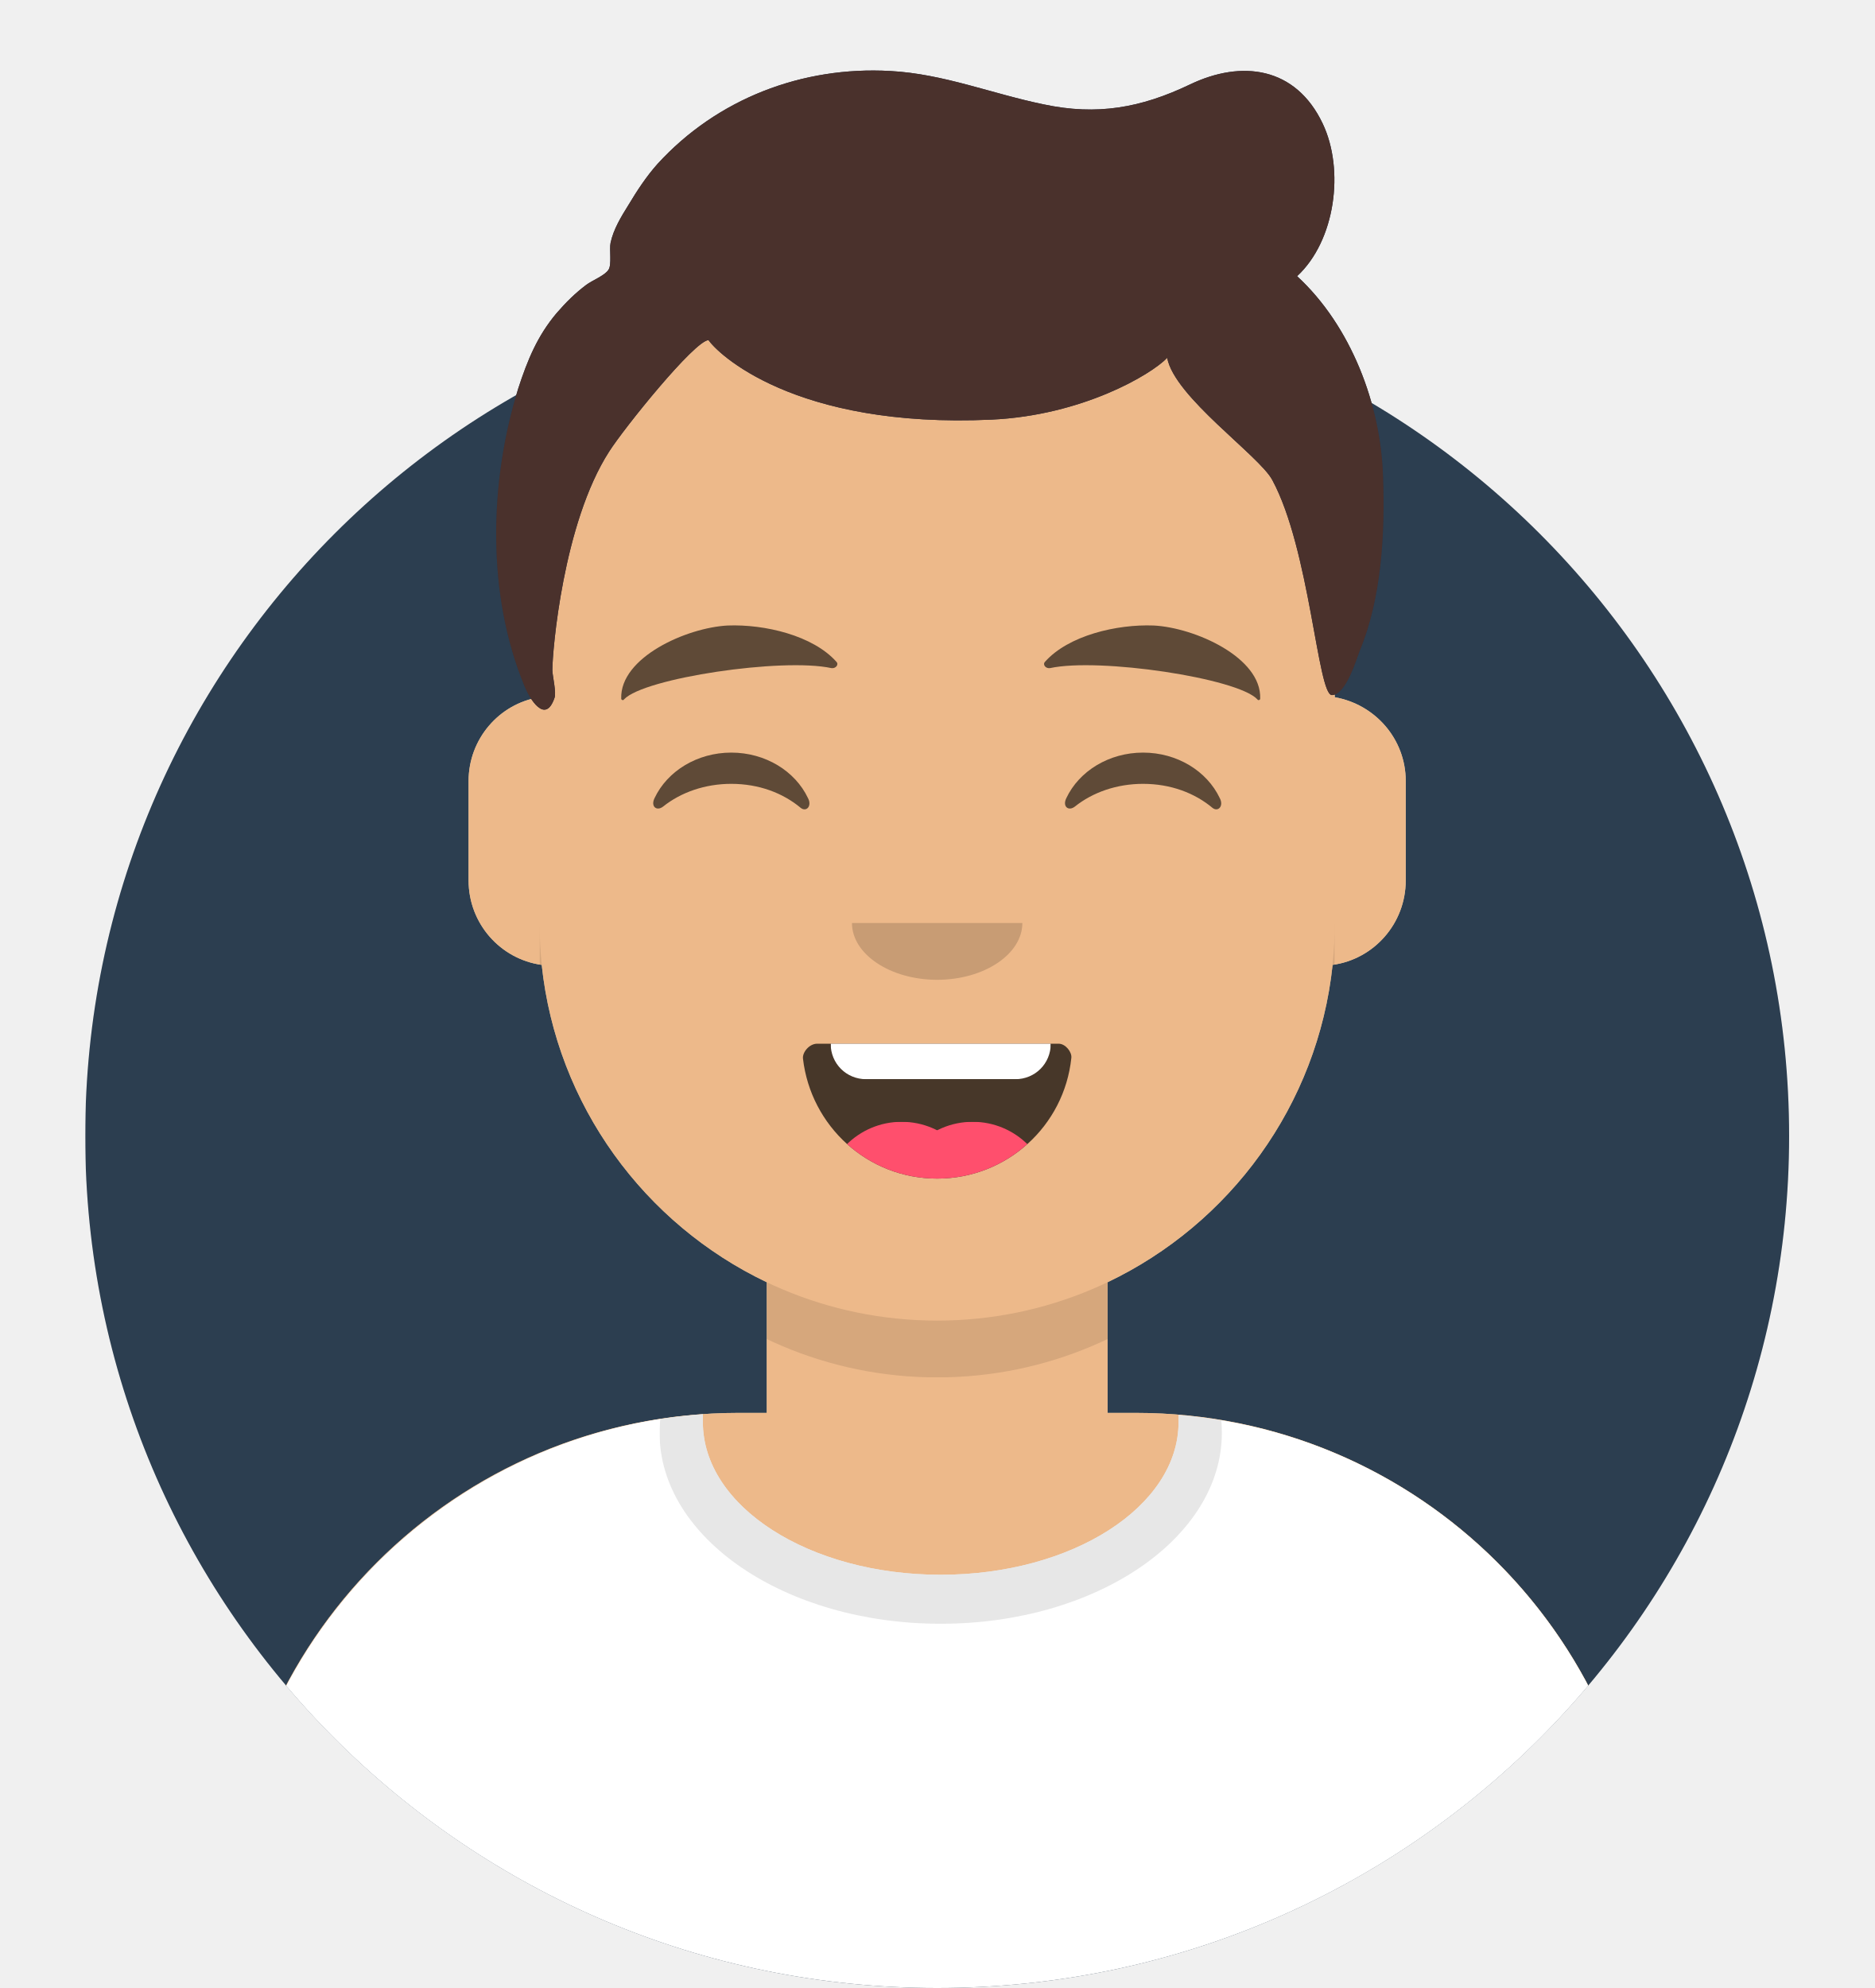
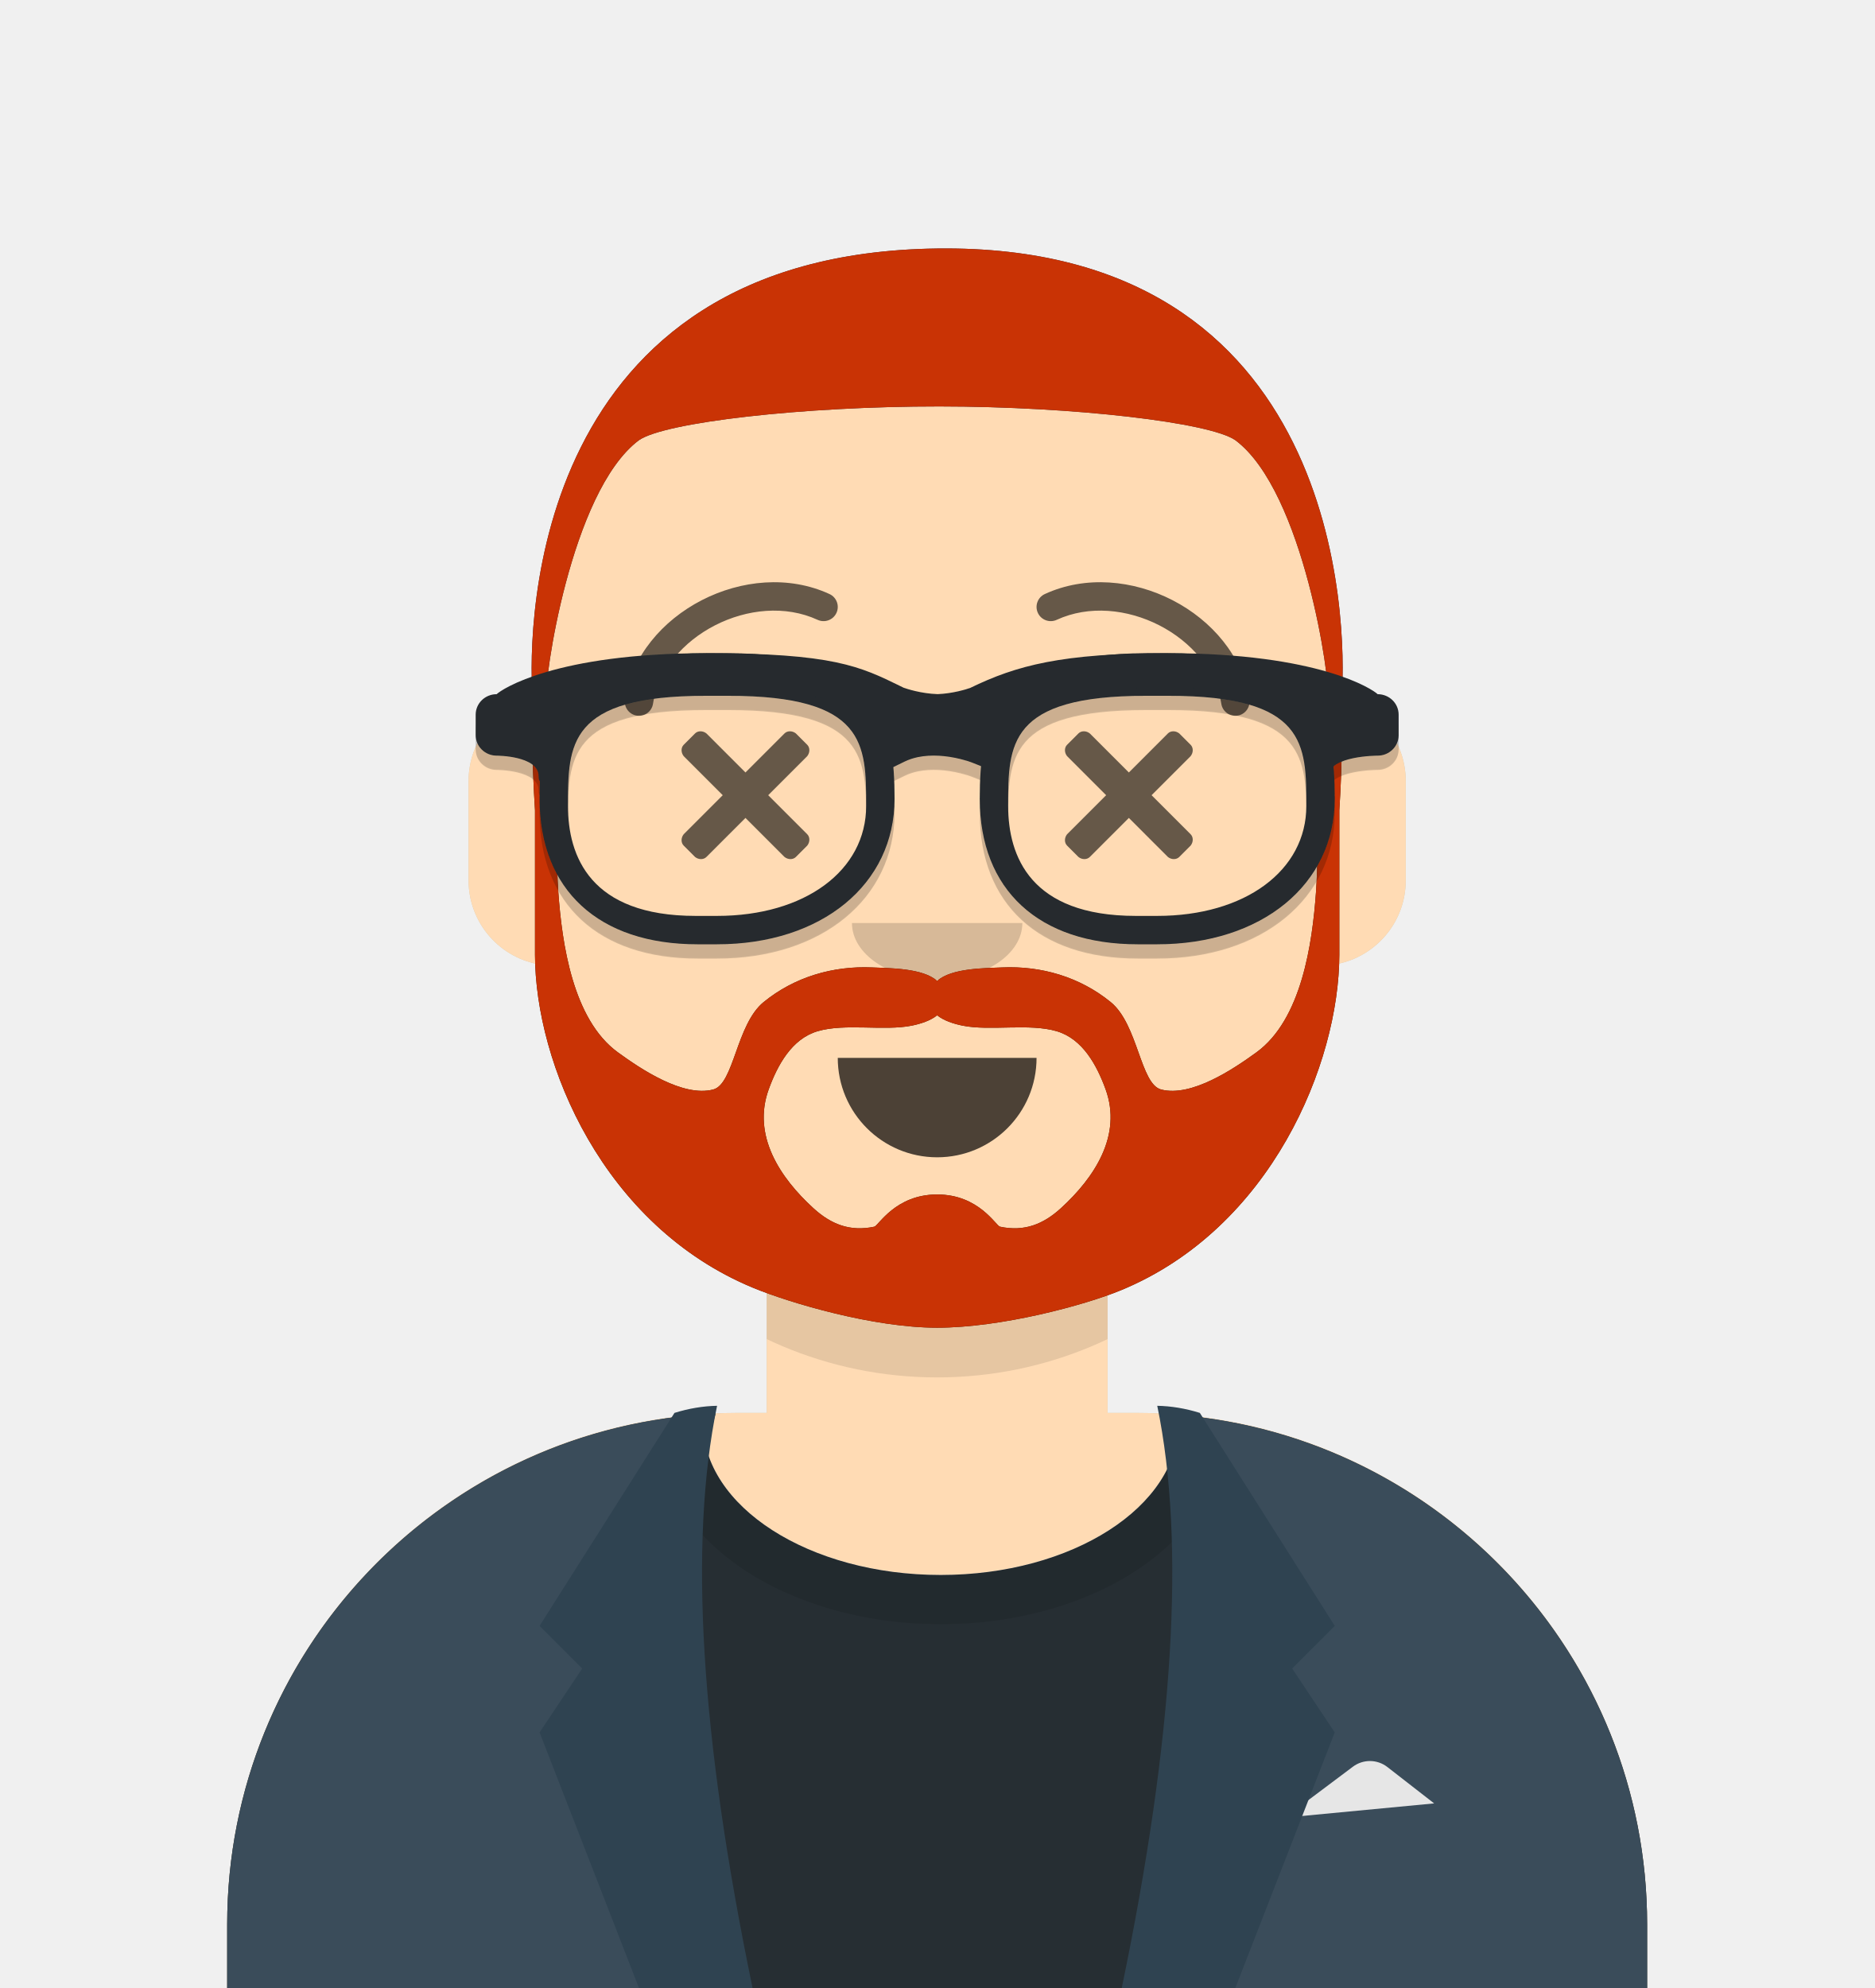
- <svg xmlns="http://www.w3.org/2000/svg" version="1.1" id="Layer_1" x="0px" y="0px" viewBox="0 0 264 280" style="enable-background:new 0 0 264 280;" xml:space="preserve">
-   <style type="text/css">
- 	.st0{fill-rule:evenodd;clip-rule:evenodd;fill:#E6E6E6;}
- 	.st1{filter:url(#Adobe_OpacityMaskFilter);}
- 	.st2{fill-rule:evenodd;clip-rule:evenodd;fill:#FFFFFF;}
- 	.st3{mask:url(#mask-2_1_);}
- 	.st4{fill-rule:evenodd;clip-rule:evenodd;fill:#2C3E50;}
- 	.st5{filter:url(#Adobe_OpacityMaskFilter_1_);}
- 	.st6{mask:url(#mask-4_1_);}
- 	.st7{fill-rule:evenodd;clip-rule:evenodd;fill:#D0C6AC;}
- 	.st8{filter:url(#Adobe_OpacityMaskFilter_2_);}
- 	.st9{mask:url(#mask-6_1_);}
- 	.st10{fill-rule:evenodd;clip-rule:evenodd;fill:#EDB98A;}
- 	.st11{filter:url(#Adobe_OpacityMaskFilter_3_);}
- 	.st12{mask:url(#mask-6_2_);fill-rule:evenodd;clip-rule:evenodd;fill-opacity:0.1;}
- 	.st13{filter:url(#Adobe_OpacityMaskFilter_4_);}
- 	.st14{mask:url(#react-mask-952_1_);}
- 	.st15{filter:url(#Adobe_OpacityMaskFilter_5_);}
- 	.st16{opacity:0.6;mask:url(#react-mask-952_2_);}
- 	.st17{fill-rule:evenodd;clip-rule:evenodd;fill-opacity:0.16;}
- 	.st18{fill-rule:evenodd;clip-rule:evenodd;fill-opacity:0.7;}
- 	.st19{filter:url(#Adobe_OpacityMaskFilter_6_);}
- 	.st20{mask:url(#react-mask-934_1_);fill-rule:evenodd;clip-rule:evenodd;fill:#FFFFFF;}
- 	.st21{filter:url(#Adobe_OpacityMaskFilter_7_);}
- 	.st22{mask:url(#react-mask-934_2_);}
- 	.st23{fill-rule:evenodd;clip-rule:evenodd;fill:#FF4F6D;}
- 	.st24{fill-rule:evenodd;clip-rule:evenodd;fill-opacity:0.6;}
- 	.st25{filter:url(#Adobe_OpacityMaskFilter_8_);}
- 	.st26{mask:url(#react-mask-925_1_);}
- 	.st27{fill-rule:evenodd;clip-rule:evenodd;fill:#28354B;}
- 	.st28{filter:url(#Adobe_OpacityMaskFilter_9_);}
- 	.st29{mask:url(#react-mask-924_1_);}
- 	.st30{fill-rule:evenodd;clip-rule:evenodd;fill:#4A312C;}
- </style>
-   <g>
-     <g transform="translate(-825, -1100)">
+ <svg xmlns="http://www.w3.org/2000/svg" xmlns:xlink="http://www.w3.org/1999/xlink" width="264px" height="280px" viewBox="0 0 264 280" version="1.1">
+   <defs>
+     <circle id="path-1" cx="120" cy="120" r="120" />
+     <path d="M12,160 C12,226.274 65.726,280 132,280 C198.274,280 252,226.274 252,160 L264,160 L264,-1.42108547e-14 L-3.19744231e-14,-1.42108547e-14 L-3.19744231e-14,160 L12,160 Z" id="path-3" />
+     <path d="M124,144.611 L124,163 L128,163 L128,163 C167.765,163 200,195.235 200,235 L200,244 L0,244 L0,235 C-4.86974701e-15,195.235 32.235,163 72,163 L72,163 L76,163 L76,144.611 C58.763,136.422 46.372,119.687 44.305,99.881 C38.48,99.058 34,94.052 34,88 L34,74 C34,68.054 38.325,63.118 44,62.166 L44,56 L44,56 C44,25.072 69.072,5.68137151e-15 100,0 L100,0 L100,0 C130.928,-5.68137151e-15 156,25.072 156,56 L156,62.166 C161.675,63.118 166,68.054 166,74 L166,88 C166,94.052 161.52,99.058 155.695,99.881 C153.628,119.687 141.237,136.422 124,144.611 Z" id="path-5" />
+   </defs>
+   <g id="Avataaar" stroke="none" stroke-width="1" fill="none" fill-rule="evenodd">
+     <g transform="translate(-825, -1100)" id="Avataaar/Circle">
      <g transform="translate(825, 1100)">
-         <g id="Circle" transform="translate(12, 40)">
-           <g id="Circle-Background">
-             <circle class="st0" cx="120" cy="120" r="120" />
-           </g>
-           <defs>
-             <filter id="Adobe_OpacityMaskFilter" filterUnits="userSpaceOnUse" x="0" y="0" width="240" height="240">
-               <feColorMatrix type="matrix" values="1 0 0 0 0  0 1 0 0 0  0 0 1 0 0  0 0 0 1 0" />
-             </filter>
-           </defs>
-           <mask maskUnits="userSpaceOnUse" x="0" y="0" width="240" height="240" id="mask-2_1_">
-             <g class="st1">
-               <circle id="path-1_1_" class="st2" cx="120" cy="120" r="120" />
-             </g>
-           </mask>
-           <g class="st3">
-             <rect class="st4" width="240" height="240" />
-           </g>
-         </g>
-         <g id="Mask">
- 			</g>
-         <defs>
-           <filter id="Adobe_OpacityMaskFilter_1_" filterUnits="userSpaceOnUse" x="-1" y="0" width="265" height="280">
-             <feColorMatrix type="matrix" values="1 0 0 0 0  0 1 0 0 0  0 0 1 0 0  0 0 0 1 0" />
-           </filter>
-         </defs>
-         <mask maskUnits="userSpaceOnUse" x="-1" y="0" width="265" height="280" id="mask-4_1_">
-           <g class="st5">
-             <path id="path-3_1_" class="st2" d="M12,160c0,66.3,53.7,120,120,120s120-53.7,120-120h12V0H0v160H12z" />
-           </g>
-         </mask>
-         <g id="Avataaar" class="st6">
+         <g id="Mask" />
+         <g id="Avataaar" stroke-width="1" fill-rule="evenodd" mask="url(#mask-4)">
          <g id="Body" transform="translate(32, 36)">
-             <g>
-               <path class="st7" d="M124,144.6V163h4l0,0c39.8,0,72,32.2,72,72v9H0v-9c0-39.8,32.2-72,72-72l0,0h4v-18.4        c-17.2-8.2-29.6-24.9-31.7-44.7C38.5,99.1,34,94.1,34,88V74c0-5.9,4.3-10.9,10-11.8V56l0,0c0-30.9,25.1-56,56-56l0,0l0,0        c30.9,0,56,25.1,56,56v6.2c5.7,1,10,5.9,10,11.8v14c0,6.1-4.5,11.1-10.3,11.9C153.6,119.7,141.2,136.4,124,144.6z" />
-             </g>
-             <defs>
-               <filter id="Adobe_OpacityMaskFilter_2_" filterUnits="userSpaceOnUse" x="-32" y="0" width="264" height="244">
-                 <feColorMatrix type="matrix" values="1 0 0 0 0  0 1 0 0 0  0 0 1 0 0  0 0 0 1 0" />
-               </filter>
-             </defs>
-             <mask maskUnits="userSpaceOnUse" x="-32" y="0" width="264" height="244" id="mask-6_1_">
-               <g class="st8">
-                 <path id="path-5_1_" class="st2" d="M124,144.6V163h4l0,0c39.8,0,72,32.2,72,72v9H0v-9c0-39.8,32.2-72,72-72l0,0h4v-18.4         c-17.2-8.2-29.6-24.9-31.7-44.7C38.5,99.1,34,94.1,34,88V74c0-5.9,4.3-10.9,10-11.8V56l0,0c0-30.9,25.1-56,56-56l0,0l0,0         c30.9,0,56,25.1,56,56v6.2c5.7,1,10,5.9,10,11.8v14c0,6.1-4.5,11.1-10.3,11.9C153.6,119.7,141.2,136.4,124,144.6z" />
-               </g>
+             <mask id="mask-6" fill="white">
+               <use xlink:href="#path-5" />
            </mask>
-             <g class="st9">
-               <g id="Color" transform="translate(-32, 0)">
-                 <rect class="st10" width="264" height="244" />
+             <use fill="#D0C6AC" xlink:href="#path-5" />
+             <g id="Skin/👶🏽-03-Brown" mask="url(#mask-6)" fill="#FFDBB4">
+               <g transform="translate(-32, 0)" id="Color">
+                 <rect x="0" y="0" width="264" height="244" />
              </g>
            </g>
+             <path d="M156,79 L156,102 C156,132.928 130.928,158 100,158 C69.072,158 44,132.928 44,102 L44,79 L44,94 C44,124.928 69.072,150 100,150 C130.928,150 156,124.928 156,94 L156,79 Z" id="Neck-Shadow" fill-opacity="0.1" fill="#000000" mask="url(#mask-6)" />
+           </g>
+           <g id="Clothing/Blazer-+-Shirt" transform="translate(0, 170)">
            <defs>
-               <filter id="Adobe_OpacityMaskFilter_3_" filterUnits="userSpaceOnUse" x="44" y="79" width="112" height="79">
-                 <feColorMatrix type="matrix" values="1 0 0 0 0  0 1 0 0 0  0 0 1 0 0  0 0 0 1 0" />
-               </filter>
+               <path d="M133.96,0.295 C170.936,3.325 200,34.294 200,72.052 L200,81 L0,81 L0,72.052 C1.22536245e-14,33.953 29.592,2.765 67.045,0.22 C67.015,0.593 67,0.969 67,1.348 C67,13.211 81.998,22.828 100.5,22.828 C119.002,22.828 134,13.211 134,1.348 C134,0.995 133.987,0.644 133.96,0.295 Z" id="react-path-1" />
            </defs>
-             <mask maskUnits="userSpaceOnUse" x="44" y="79" width="112" height="79" id="mask-6_2_">
-               <g class="st11">
-                 <path id="path-5_2_" class="st2" d="M124,144.6V163h4l0,0c39.8,0,72,32.2,72,72v9H0v-9c0-39.8,32.2-72,72-72l0,0h4v-18.4         c-17.2-8.2-29.6-24.9-31.7-44.7C38.5,99.1,34,94.1,34,88V74c0-5.9,4.3-10.9,10-11.8V56l0,0c0-30.9,25.1-56,56-56l0,0l0,0         c30.9,0,56,25.1,56,56v6.2c5.7,1,10,5.9,10,11.8v14c0,6.1-4.5,11.1-10.3,11.9C153.6,119.7,141.2,136.4,124,144.6z" />
+             <g id="Shirt" transform="translate(32, 29)">
+               <mask id="react-mask-2" fill="white">
+                 <use xlink:href="#react-path-1" />
+               </mask>
+               <use id="Clothes" fill="#E6E6E6" xlink:href="#react-path-1" />
+               <g id="Color/Palette/Black" mask="url(#react-mask-2)" fill="#262E33">
+                 <g transform="translate(-32, -29)" id="🖍Color">
+                   <rect x="0" y="0" width="264" height="110" />
+                 </g>
              </g>
-             </mask>
-             <path id="Neck-Shadow" class="st12" d="M156,79v23c0,30.9-25.1,56-56,56s-56-25.1-56-56V79v15c0,30.9,25.1,56,56,56       s56-25.1,56-56V79z" />
+               <g id="Shadowy" opacity="0.6" mask="url(#react-mask-2)" fill-opacity="0.16" fill="#000000">
+                 <g transform="translate(60, -25)" id="Hola-👋🏼">
+                   <ellipse cx="40.5" cy="27.848" rx="39.635" ry="26.914" />
+                 </g>
+               </g>
+             </g>
+             <g id="Blazer" transform="translate(32, 28)">
+               <path d="M68.785,1.122 C30.512,2.804 -1.89486556e-14,34.365 -1.42108547e-14,73.052 L0,73.052 L0,82 L69.362,82 C65.961,69.92 64,55.709 64,40.5 C64,26.173 65.74,12.731 68.785,1.122 Z M131.638,82 L200,82 L200,73.052 C200,34.707 170.025,3.363 132.229,1.174 C135.265,12.771 137,26.194 137,40.5 C137,55.709 135.039,69.92 131.638,82 Z" id="Saco" fill="#3A4C5A" />
+               <path d="M149,58 L158.556,50.833 L158.556,50.833 C159.999,49.751 161.988,49.768 163.412,50.876 L170,56 L149,58 Z" id="Pocket-hanky" fill="#E6E6E6" />
+               <path d="M69,1.13686838e-13 C65,19.333 66.667,46.667 74,82 L58,82 L44,46 L50,37 L44,31 L63,1 C65.028,0.369 67.028,0.036 69,1.13686838e-13 Z" id="Wing" fill="#2F4351" />
+               <path d="M151,1.13686838e-13 C147,19.333 148.667,46.667 156,82 L140,82 L126,46 L132,37 L126,31 L145,1 C147.028,0.369 149.028,0.036 151,1.13686838e-13 Z" id="Wing" fill="#2F4351" transform="translate(141, 41) scale(-1, 1) translate(-141, -41) " />
+             </g>
          </g>
-           <g transform="translate(0, 170)">
-             <g id="Clothes">
-               <path class="st0" d="M166,29.3c37,3,66,34,66,71.8v8.9H32v-8.9C32,63,61.6,31.8,99,29.2c0,0.4,0,0.7,0,1.1        c0,11.9,15,21.5,33.5,21.5S166,42.2,166,30.3C166,30,166,29.6,166,29.3z" />
+           <g id="Face" transform="translate(76, 82)" fill="#000000">
+             <g id="Mouth/Default" transform="translate(2, 52)" fill-opacity="0.7">
+               <path d="M40,15 C40,22.732 46.268,29 54,29 L54,29 C61.732,29 68,22.732 68,15" id="Mouth" />
            </g>
-             <defs>
-               <filter id="Adobe_OpacityMaskFilter_4_" filterUnits="userSpaceOnUse" x="0" y="0" width="264" height="110">
-                 <feColorMatrix type="matrix" values="1 0 0 0 0  0 1 0 0 0  0 0 1 0 0  0 0 0 1 0" />
-               </filter>
-             </defs>
-             <mask maskUnits="userSpaceOnUse" x="0" y="0" width="264" height="110" id="react-mask-952_1_">
-               <g class="st13">
-                 <path id="react-path-951_1_" class="st2" d="M166,29.3c37,3,66,34,66,71.8v8.9H32v-8.9C32,63,61.6,31.8,99,29.2         c0,0.4,0,0.7,0,1.1c0,11.9,15,21.5,33.5,21.5S166,42.2,166,30.3C166,30,166,29.6,166,29.3z" />
-               </g>
-             </mask>
-             <g class="st14">
-               <rect class="st2" width="264" height="110" />
+             <g id="Nose/Default" transform="translate(28, 40)" fill-opacity="0.16">
+               <path d="M16,8 C16,12.418 21.373,16 28,16 L28,16 C34.627,16 40,12.418 40,8" id="Nose" />
            </g>
-             <defs>
-               <filter id="Adobe_OpacityMaskFilter_5_" filterUnits="userSpaceOnUse" x="92.9" y="4.9" width="79.3" height="53.8">
-                 <feColorMatrix type="matrix" values="1 0 0 0 0  0 1 0 0 0  0 0 1 0 0  0 0 0 1 0" />
-               </filter>
-             </defs>
-             <mask maskUnits="userSpaceOnUse" x="92.9" y="4.9" width="79.3" height="53.8" id="react-mask-952_2_">
-               <g class="st15">
-                 <path id="react-path-951_2_" class="st2" d="M166,29.3c37,3,66,34,66,71.8v8.9H32v-8.9C32,63,61.6,31.8,99,29.2         c0,0.4,0,0.7,0,1.1c0,11.9,15,21.5,33.5,21.5S166,42.2,166,30.3C166,30,166,29.6,166,29.3z" />
-               </g>
-             </mask>
-             <g id="Shadowy" class="st16">
-               <g transform="translate(92, 4)">
-                 <ellipse class="st17" cx="40.5" cy="27.8" rx="39.6" ry="26.9" />
+             <g id="Eyes/X-Dizzy-😵" transform="translate(0, 8)" fill-opacity="0.6" fill-rule="nonzero">
+               <path d="M29,25.2 L34.5,30.7 C35,31.1 35.7,31.1 36.1,30.7 L37.7,29.1 C38.1,28.6 38.1,27.9 37.7,27.5 L32.2,22 L37.7,16.5 C38.1,16 38.1,15.3 37.7,14.9 L36.1,13.3 C35.6,12.9 34.9,12.9 34.5,13.3 L29,18.8 L23.5,13.3 C23,12.9 22.3,12.9 21.9,13.3 L20.3,14.9 C19.9,15.3 19.9,16 20.3,16.5 L25.8,22 L20.3,27.5 C19.9,28 19.9,28.7 20.3,29.1 L21.9,30.7 C22.4,31.1 23.1,31.1 23.5,30.7 L29,25.2 Z" id="Eye" />
+               <path d="M83,25.2 L88.5,30.7 C89,31.1 89.7,31.1 90.1,30.7 L91.7,29.1 C92.1,28.6 92.1,27.9 91.7,27.5 L86.2,22 L91.7,16.5 C92.1,16 92.1,15.3 91.7,14.9 L90.1,13.3 C89.6,12.9 88.9,12.9 88.5,13.3 L83,18.8 L77.5,13.3 C77,12.9 76.3,12.9 75.9,13.3 L74.3,14.9 C73.9,15.3 73.9,16 74.3,16.5 L79.8,22 L74.3,27.5 C73.9,28 73.9,28.7 74.3,29.1 L75.9,30.7 C76.4,31.1 77.1,31.1 77.5,30.7 L83,25.2 Z" id="Eye" />
+             </g>
+             <g id="Eyebrow/Outline/Raised-Excited" fill-opacity="0.6">
+               <g id="I-Browse" transform="translate(12, 0)">
+                 <path d="M3.976,17.128 C5.471,7.605 18.059,1.109 27.164,5.301 C28.167,5.763 29.355,5.324 29.817,4.321 C30.279,3.318 29.84,2.13 28.836,1.668 C17.349,-3.622 1.936,4.332 0.024,16.507 C-0.147,17.599 0.599,18.622 1.69,18.794 C2.781,18.965 3.804,18.219 3.976,17.128 Z" id="Eyebrow" fill-rule="nonzero" />
+                 <path d="M61.976,17.128 C63.471,7.605 76.059,1.109 85.164,5.301 C86.167,5.763 87.355,5.324 87.817,4.321 C88.279,3.318 87.84,2.13 86.836,1.668 C75.349,-3.622 59.936,4.332 58.024,16.507 C57.853,17.599 58.599,18.622 59.69,18.794 C60.781,18.965 61.804,18.219 61.976,17.128 Z" id="Eyebrow" fill-rule="nonzero" transform="translate(73.0001, 9.410436) scale(-1, 1) translate(-73.0001, -9.410436) " />
              </g>
            </g>
          </g>
-           <g id="Face" transform="translate(76, 82)">
-             <g transform="translate(2, 52)">
-               <g id="Mouth">
-                 <path class="st18" d="M35.1,15.1C36.2,24.6,44.2,32,54,32c9.8,0,17.9-7.4,18.9-17c0.1-0.8-0.8-2-1.8-2c-14.9,0-26.3,0-34,0         C36,13,35,14.2,35.1,15.1z" />
-               </g>
-               <defs>
-                 <filter id="Adobe_OpacityMaskFilter_6_" filterUnits="userSpaceOnUse" x="39" y="2" width="31" height="16">
-                   <feColorMatrix type="matrix" values="1 0 0 0 0  0 1 0 0 0  0 0 1 0 0  0 0 0 1 0" />
-                 </filter>
-               </defs>
-               <mask maskUnits="userSpaceOnUse" x="39" y="2" width="31" height="16" id="react-mask-934_1_">
-                 <g class="st19">
-                   <path id="react-path-933_1_" class="st2" d="M35.1,15.1C36.2,24.6,44.2,32,54,32c9.8,0,17.9-7.4,18.9-17          c0.1-0.8-0.8-2-1.8-2c-14.9,0-26.3,0-34,0C36,13,35,14.2,35.1,15.1z" />
-                 </g>
-               </mask>
-               <path id="Teeth" class="st20" d="M44,2h21c2.8,0,5,2.2,5,5v6c0,2.8-2.2,5-5,5H44c-2.8,0-5-2.2-5-5V7C39,4.2,41.2,2,44,2z" />
-               <defs>
-                 <filter id="Adobe_OpacityMaskFilter_7_" filterUnits="userSpaceOnUse" x="38" y="24" width="32" height="22">
-                   <feColorMatrix type="matrix" values="1 0 0 0 0  0 1 0 0 0  0 0 1 0 0  0 0 0 1 0" />
-                 </filter>
-               </defs>
-               <mask maskUnits="userSpaceOnUse" x="38" y="24" width="32" height="22" id="react-mask-934_2_">
-                 <g class="st21">
-                   <path id="react-path-933_2_" class="st2" d="M35.1,15.1C36.2,24.6,44.2,32,54,32c9.8,0,17.9-7.4,18.9-17          c0.1-0.8-0.8-2-1.8-2c-14.9,0-26.3,0-34,0C36,13,35,14.2,35.1,15.1z" />
-                 </g>
-               </mask>
-               <g id="Tongue" class="st22">
-                 <g transform="translate(38, 24)">
-                   <circle class="st23" cx="11" cy="11" r="11" />
-                   <circle class="st23" cx="21" cy="11" r="11" />
-                 </g>
-               </g>
-             </g>
-             <g transform="translate(28, 40)">
-               <path id="Nose" class="st17" d="M16,8c0,4.4,5.4,8,12,8l0,0c6.6,0,12-3.6,12-8" />
-             </g>
-             <g transform="translate(0, 8)">
-               <path id="Squint" class="st24" d="M16.2,22.4C18,18.6,22.2,16,27,16c4.8,0,9,2.6,10.8,6.4c0.6,1.1-0.2,2-1,1.4        c-2.5-2.1-5.9-3.4-9.8-3.4c-3.7,0-7.1,1.2-9.6,3.2C16.5,24.3,15.6,23.6,16.2,22.4z" />
-               <path class="st24" d="M74.2,22.4C76,18.6,80.2,16,85,16c4.8,0,9,2.6,10.8,6.4c0.6,1.1-0.2,2-1,1.4c-2.5-2.1-5.9-3.4-9.8-3.4        c-3.7,0-7.1,1.2-9.6,3.2C74.5,24.3,73.6,23.6,74.2,22.4z" />
-             </g>
-             <g>
-               <path id="Eyebrow" class="st24" d="M26.5,6.1c-5.8,0.3-15.2,4.5-15,10.3c0,0.2,0.3,0.3,0.4,0.1c2.8-3,22.3-5.9,29.2-4.4        c0.6,0.1,1.1-0.5,0.7-0.9C38.5,7.5,31.7,5.9,26.5,6.1" />
-               <path class="st24" d="M86.5,6.1c5.8,0.3,15.2,4.5,15,10.3c0,0.2-0.3,0.3-0.4,0.1c-2.8-3-22.3-5.9-29.2-4.4        c-0.6,0.1-1.1-0.5-0.7-0.9C74.5,7.5,81.3,5.9,86.5,6.1" />
-             </g>
-           </g>
-           <g id="Top">
+           <g id="Top" stroke-width="1" fill-rule="evenodd">
            <defs>
-               <filter id="Adobe_OpacityMaskFilter_8_" filterUnits="userSpaceOnUse" x="-1" y="0" width="264" height="280">
-                 <feColorMatrix type="matrix" values="1 0 0 0 0  0 1 0 0 0  0 0 1 0 0  0 0 0 1 0" />
+               <rect id="react-path-10" x="0" y="0" width="264" height="280" />
+               <path d="M1,64 C1.347,65.488 2.673,65.223 3,64 C2.537,62.446 6.296,35.248 16,28 C19.618,25.483 39.008,23.232 58.313,23.246 C77.409,23.259 96.421,25.511 100,28 C109.704,35.248 113.463,62.446 113,64 C113.327,65.223 114.653,65.488 115,64 C115.719,53.702 115,0.274 58,1 C1,1.726 0.281,53.702 1,64 Z" id="react-path-11" />
+               <filter x="-0.8%" y="-2.0%" width="101.5%" height="108.0%" filterUnits="objectBoundingBox" id="react-filter-7">
+                 <feOffset dx="0" dy="2" in="SourceAlpha" result="shadowOffsetOuter1" />
+                 <feColorMatrix values="0 0 0 0 0   0 0 0 0 0   0 0 0 0 0  0 0 0 0.16 0" type="matrix" in="shadowOffsetOuter1" result="shadowMatrixOuter1" />
+                 <feMerge>
+                   <feMergeNode in="shadowMatrixOuter1" />
+                   <feMergeNode in="SourceGraphic" />
+                 </feMerge>
              </filter>
            </defs>
-             <mask maskUnits="userSpaceOnUse" x="-1" y="0" width="264" height="280" id="react-mask-925_1_">
-               <g class="st25">
-                 <rect id="react-path-927_1_" class="st2" width="264" height="280" />
-               </g>
+             <mask id="react-mask-8" fill="white">
+               <use xlink:href="#react-path-10" />
            </mask>
-             <g class="st26">
+             <g id="Mask" />
+             <g id="Top/Short-Hair/The-Caesar" mask="url(#react-mask-8)">
              <g transform="translate(-1, 0)">
-                 <g id="Short-Hair">
-                   <path class="st27" d="M183.7,38.9c5.4-5,6.7-15,3.6-21.5c-3.8-8-11.4-9-18.7-5.5c-6.9,3.3-13.1,4.4-20.6,2.8          c-7.3-1.5-14.1-4.3-21.6-4.7C114,9.3,102,13.9,93.6,23.1c-1.6,1.8-2.9,3.8-4.1,5.8c-1,1.6-2.1,3.4-2.5,5.3          c-0.2,0.9,0.2,3.1-0.3,3.8c-0.5,0.8-2.3,1.5-3.1,2.1c-1.6,1.2-2.9,2.5-4.2,4c-2.7,3.2-4.1,6.6-5.4,10.6          c-4.1,13.2-4.5,29,0.9,42c0.7,1.7,2.9,5.4,4.2,1.6c0.3-0.7-0.3-3.2-0.3-3.9c0-2.7,1.5-20.7,8-30.8c2.1-3.3,12-15.6,14-15.7          c1.1,1.7,11.9,12.5,39.9,11.2c12.7-0.6,22.4-6.3,24.7-8.7c1,5.5,13,13.8,14.8,17.2c5.3,9.8,6.4,30.3,8.4,30.3          s3.5-5.2,3.9-6.2c3.1-7.4,3.6-16.6,3.3-24.6C195.5,57,191.3,45.9,183.7,38.9z" />
+                 <g id="Facial-Hair/Beard-Light" transform="translate(49, 72)">
+                   <defs>
+                     <path d="M101.428,98.169 C98.915,100.463 96.237,101.494 92.853,100.773 C92.271,100.649 89.896,96.235 84,96.235 C78.103,96.235 75.729,100.649 75.147,100.773 C71.762,101.494 69.085,100.463 66.571,98.169 C61.846,93.856 57.917,87.908 60.278,81.419 C61.508,78.037 63.51,74.324 67.151,73.246 C71.038,72.096 76.497,73.244 80.415,72.458 C81.684,72.204 83.071,71.751 84,71 C84.929,71.751 86.316,72.204 87.585,72.458 C91.503,73.244 96.961,72.096 100.849,73.246 C104.49,74.324 106.491,78.037 107.722,81.419 C110.083,87.908 106.154,93.856 101.428,98.169 M140.081,26 C136.671,34.4 137.988,44.858 137.357,53.676 C136.844,60.843 135.337,71.586 128.973,76.215 C125.718,78.582 119.794,82.56 115.542,81.45 C112.615,80.686 112.302,72.29 108.455,69.147 C104.092,65.582 98.643,64.016 93.149,64.258 C90.779,64.362 85.984,64.337 84,66.16 C82.016,64.337 77.222,64.362 74.851,64.258 C69.357,64.016 63.908,65.582 59.545,69.147 C55.698,72.29 55.386,80.686 52.458,81.45 C48.206,82.56 42.282,78.582 39.027,76.215 C32.662,71.586 31.156,60.843 30.643,53.676 C30.012,44.858 31.329,34.4 27.919,26 C26.26,26 27.354,42.129 27.354,42.129 L27.354,62.485 C27.386,77.773 36.935,100.655 58.108,109.393 C63.286,111.53 75.015,115 84,115 C92.985,115 104.714,111.86 109.892,109.723 C131.065,100.986 140.614,77.773 140.646,62.485 L140.646,42.129 C140.646,42.129 141.74,26 140.081,26" id="react-path-15" />
+                   </defs>
+                   <mask id="react-mask-14" fill="white">
+                     <use xlink:href="#react-path-15" />
+                   </mask>
+                   <use id="Lite-Beard" fill="#331B0C" fill-rule="evenodd" xlink:href="#react-path-15" />
+                   <g id="Color/Hair/Brown" mask="url(#react-mask-14)" fill="#C93305">
+                     <g transform="translate(-32, 0)" id="Color">
+                       <rect x="0" y="0" width="264" height="244" />
+                     </g>
+                   </g>
                </g>
-                 <defs>
-                   <filter id="Adobe_OpacityMaskFilter_9_" filterUnits="userSpaceOnUse" x="0" y="0" width="264" height="280">
-                     <feColorMatrix type="matrix" values="1 0 0 0 0  0 1 0 0 0  0 0 1 0 0  0 0 0 1 0" />
-                   </filter>
-                 </defs>
-                 <mask maskUnits="userSpaceOnUse" x="0" y="0" width="264" height="280" id="react-mask-924_1_">
-                   <g class="st28">
-                     <path id="react-path-926_1_" class="st2" d="M183.7,38.9c5.4-5,6.7-15,3.6-21.5c-3.8-8-11.4-9-18.7-5.5           c-6.9,3.3-13.1,4.4-20.6,2.8c-7.3-1.5-14.1-4.3-21.6-4.7C114,9.3,102,13.9,93.6,23.1c-1.6,1.8-2.9,3.8-4.1,5.8           c-1,1.6-2.1,3.4-2.5,5.3c-0.2,0.9,0.2,3.1-0.3,3.8c-0.5,0.8-2.3,1.5-3.1,2.1c-1.6,1.2-2.9,2.5-4.2,4           c-2.7,3.2-4.1,6.6-5.4,10.6c-4.1,13.2-4.5,29,0.9,42c0.7,1.7,2.9,5.4,4.2,1.6c0.3-0.7-0.3-3.2-0.3-3.9           c0-2.7,1.5-20.7,8-30.8c2.1-3.3,12-15.6,14-15.7c1.1,1.7,11.9,12.5,39.9,11.2c12.7-0.6,22.4-6.3,24.7-8.7           c1,5.5,13,13.8,14.8,17.2c5.3,9.8,6.4,30.3,8.4,30.3s3.5-5.2,3.9-6.2c3.1-7.4,3.6-16.6,3.3-24.6           C195.5,57,191.3,45.9,183.7,38.9z" />
+                 <g id="Hair" stroke-width="1" fill-rule="evenodd" transform="translate(75, 34)">
+                   <mask id="react-mask-9" fill="white">
+                     <use xlink:href="#react-path-11" />
+                   </mask>
+                   <use id="Caesar" fill="#28354B" xlink:href="#react-path-11" />
+                   <g id="Skin/👶🏽-03-Brown" mask="url(#react-mask-9)" fill="#C93305">
+                     <g transform="translate(0, 0) " id="Color">
+                       <rect x="0" y="0" width="264" height="280" />
+                     </g>
                  </g>
-                 </mask>
-                 <g class="st29">
-                   <g transform="translate(0, 0) ">
-                     <rect class="st30" width="264" height="280" />
+                 </g>
+                 <g id="Top/_Resources/Prescription-02" fill="none" transform="translate(62, 85)" stroke-width="1">
+                   <defs>
+                     <filter x="-0.8%" y="-2.4%" width="101.5%" height="109.8%" filterUnits="objectBoundingBox" id="react-filter-13">
+                       <feOffset dx="0" dy="2" in="SourceAlpha" result="shadowOffsetOuter1" />
+                       <feColorMatrix values="0 0 0 0 0   0 0 0 0 0   0 0 0 0 0  0 0 0 0.2 0" type="matrix" in="shadowOffsetOuter1" result="shadowMatrixOuter1" />
+                       <feMerge>
+                         <feMergeNode in="shadowMatrixOuter1" />
+                         <feMergeNode in="SourceGraphic" />
+                       </feMerge>
+                     </filter>
+                   </defs>
+                   <g id="Wayfarers" filter="url(#react-filter-13)" transform="translate(6, 7)" fill="#252C2F">
+                     <path d="M34,41 L31.242,41 C17.315,41 9,33.336 9,20.5 C9,10.127 10.817,0 32.53,0 L35.47,0 C57.183,0 59,10.127 59,20.5 C59,32.569 48.721,41 34,41 Z M32.385,6 C13,6 13,12.841 13,21.502 C13,28.572 16.116,37 30.971,37 L34,37 C46.365,37 55,30.627 55,21.502 C55,12.841 55,6 35.615,6 L32.385,6 Z" id="Left" fill-rule="nonzero" />
+                     <path d="M96,41 L93.242,41 C79.315,41 71,33.336 71,20.5 C71,10.127 72.817,0 94.53,0 L97.47,0 C119.183,0 121,10.127 121,20.5 C121,32.569 110.721,41 96,41 Z M94.385,6 C75,6 75,12.841 75,21.502 C75,28.572 78.119,37 92.971,37 L96,37 C108.365,37 117,30.627 117,21.502 C117,12.841 117,6 97.615,6 L94.385,6 Z" id="Right" fill-rule="nonzero" />
+                     <path d="M2.955,5.772 C3.646,5.096 11.21,0 32.5,0 C50.351,0 54.13,1.853 59.85,4.652 L60.269,4.859 C60.667,4.999 62.7,5.69 65.079,5.766 C67.246,5.673 69.1,5.085 69.642,4.897 C76.17,1.722 82.561,0 97.5,0 C118.79,0 126.354,5.096 127.045,5.772 C128.679,5.772 130,7.062 130,8.657 L130,11.543 C130,13.139 128.679,14.429 127.045,14.429 C127.045,14.429 120.144,14.429 120.144,17.315 C120.144,20.2 118.182,13.139 118.182,11.543 L118.182,8.732 C114.579,7.353 108.128,4.786 97.5,4.786 C85.658,4.786 79.761,6.886 74.702,8.971 L74.759,9.108 L74.756,11.094 L72.539,16.444 L69.8,15.361 C69.556,15.264 69.028,15.09 68.296,14.91 C66.256,14.407 64.159,14.254 62.304,14.634 C61.624,14.774 60.992,14.984 60.413,15.267 L57.77,16.558 L55.127,11.396 L55.244,9.102 L55.325,8.907 C50.962,6.874 46.939,4.786 32.5,4.786 C21.872,4.786 15.422,7.352 11.818,8.731 L11.818,11.543 C11.818,13.139 8.864,20.2 8.864,17.315 C8.864,14.429 2.955,14.429 2.955,14.429 C1.324,14.429 0,13.139 0,11.543 L0,8.657 C0,7.062 1.324,5.772 2.955,5.772 Z" id="Stuff" fill-rule="nonzero" />
                  </g>
                </g>
              </g>
            </g>
          </g>
        </g>
      </g>
    </g>
  </g>
</svg>
